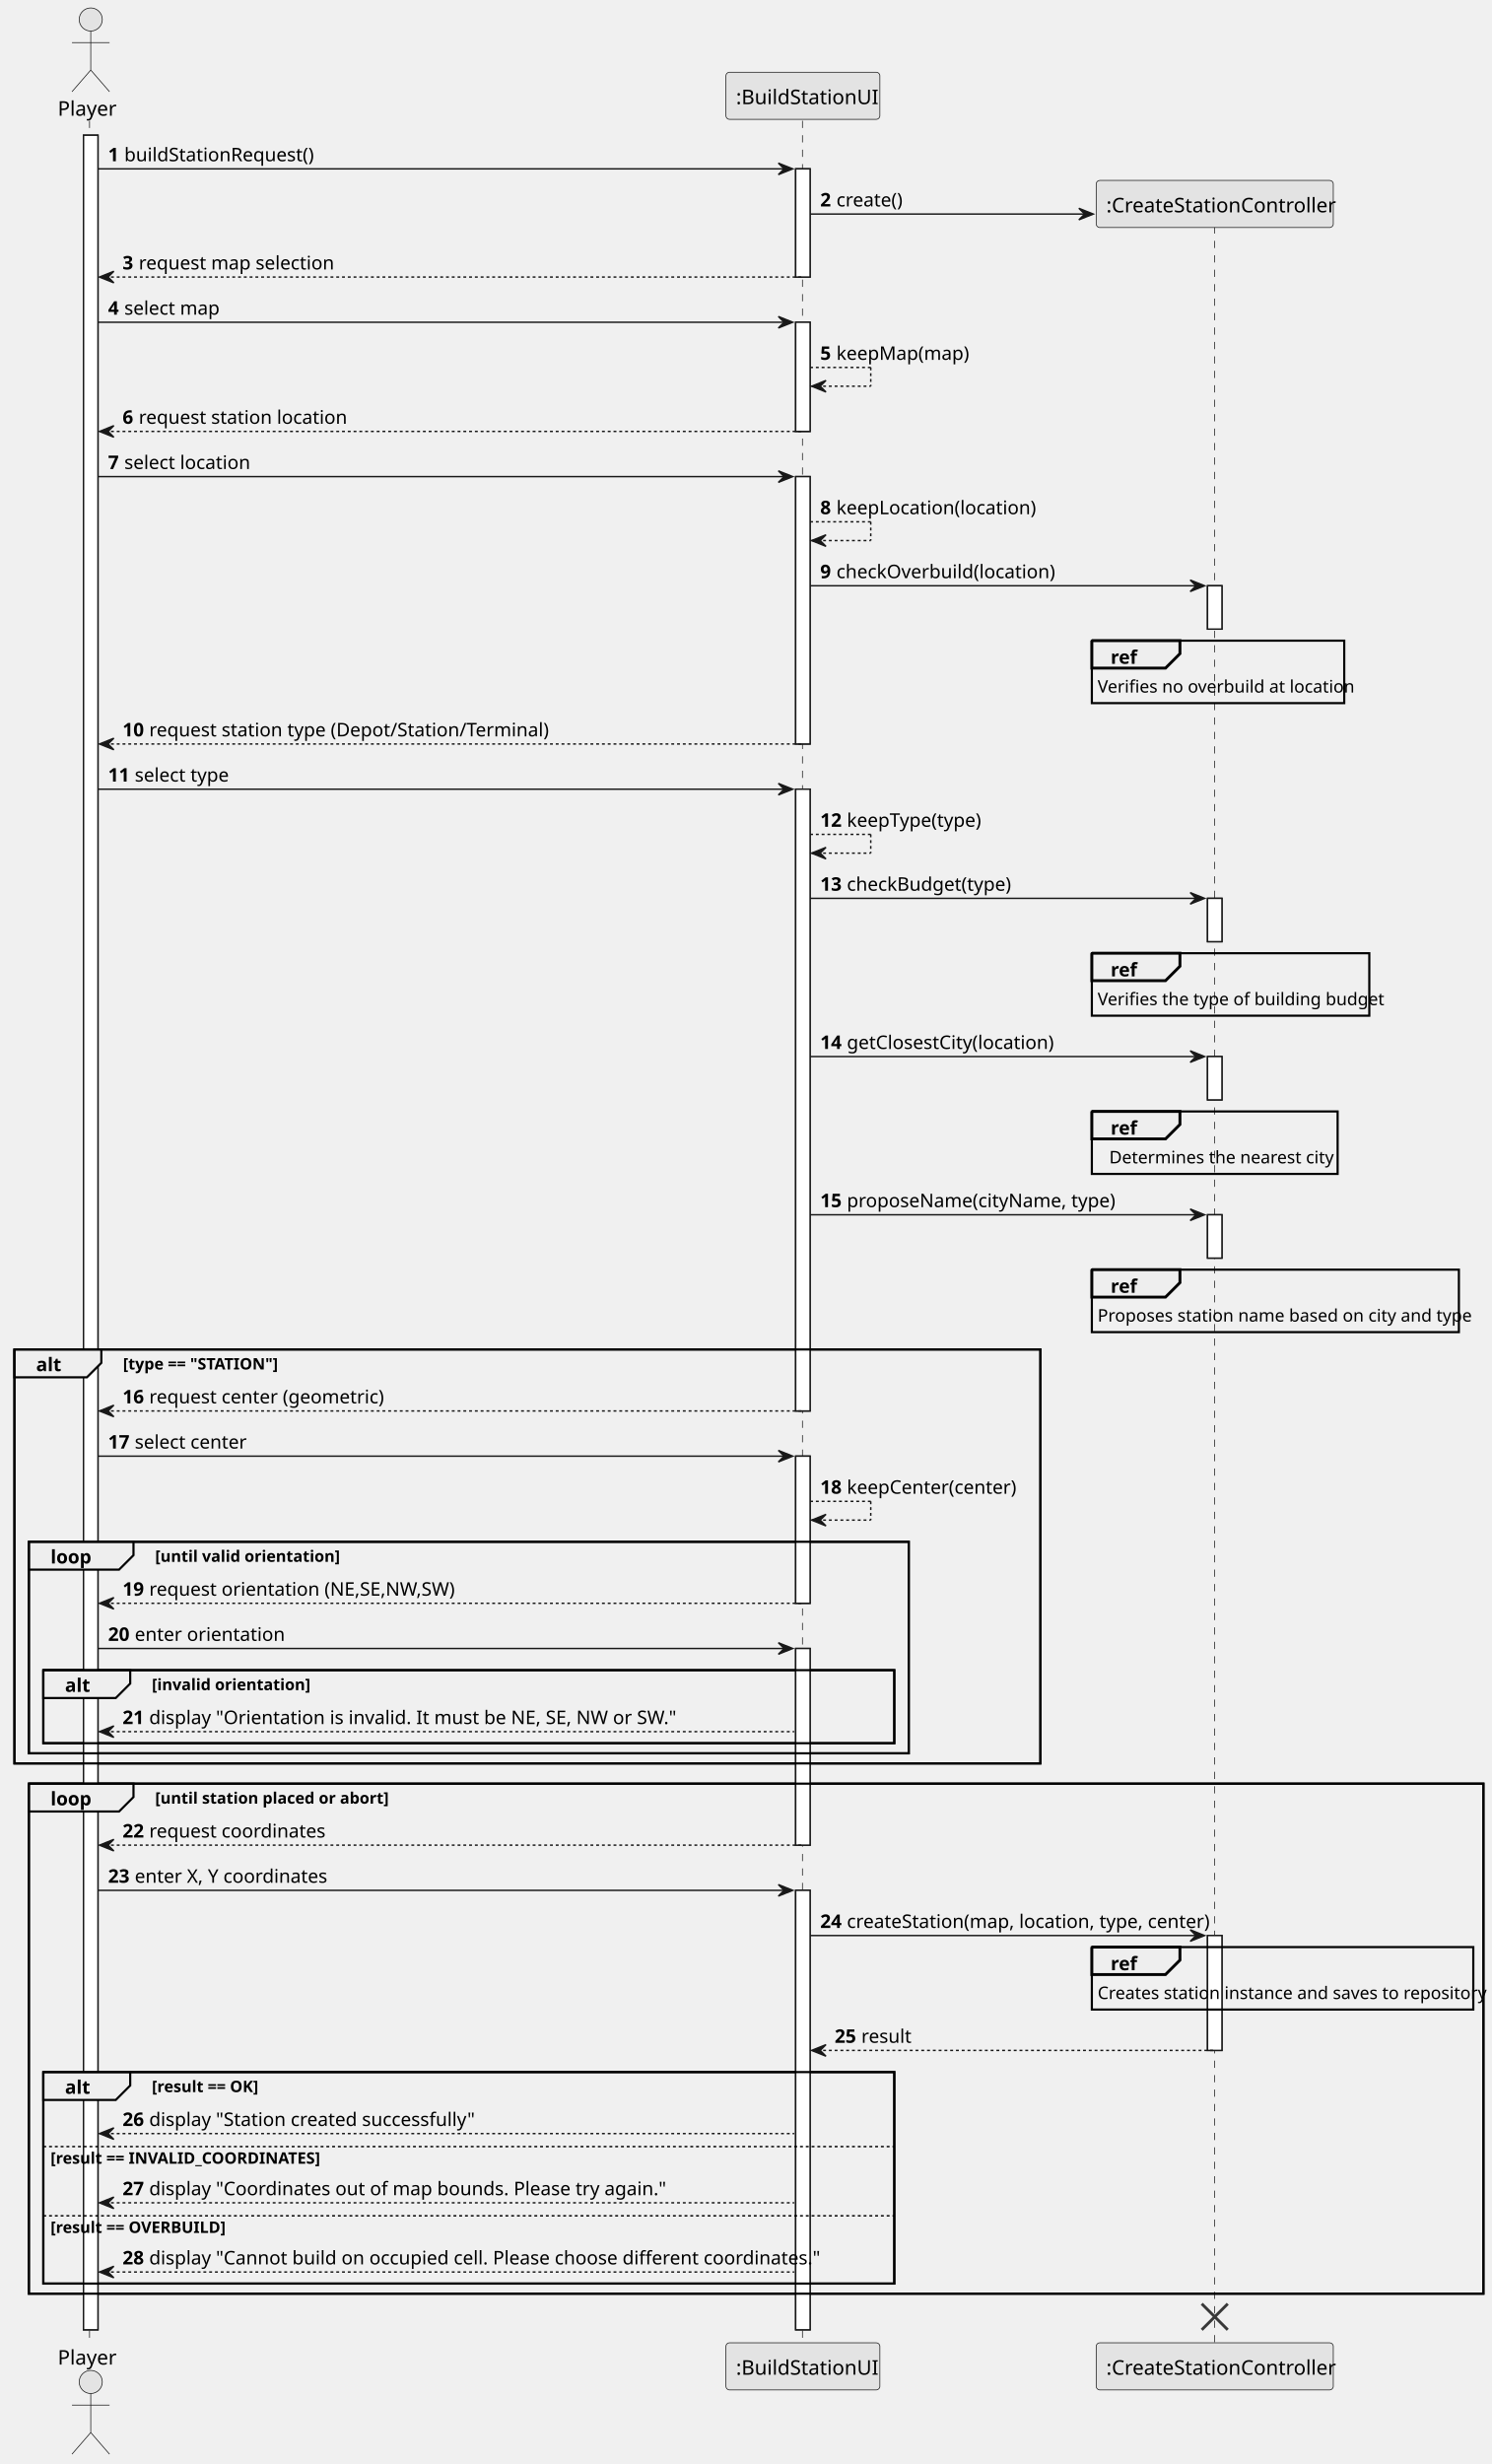
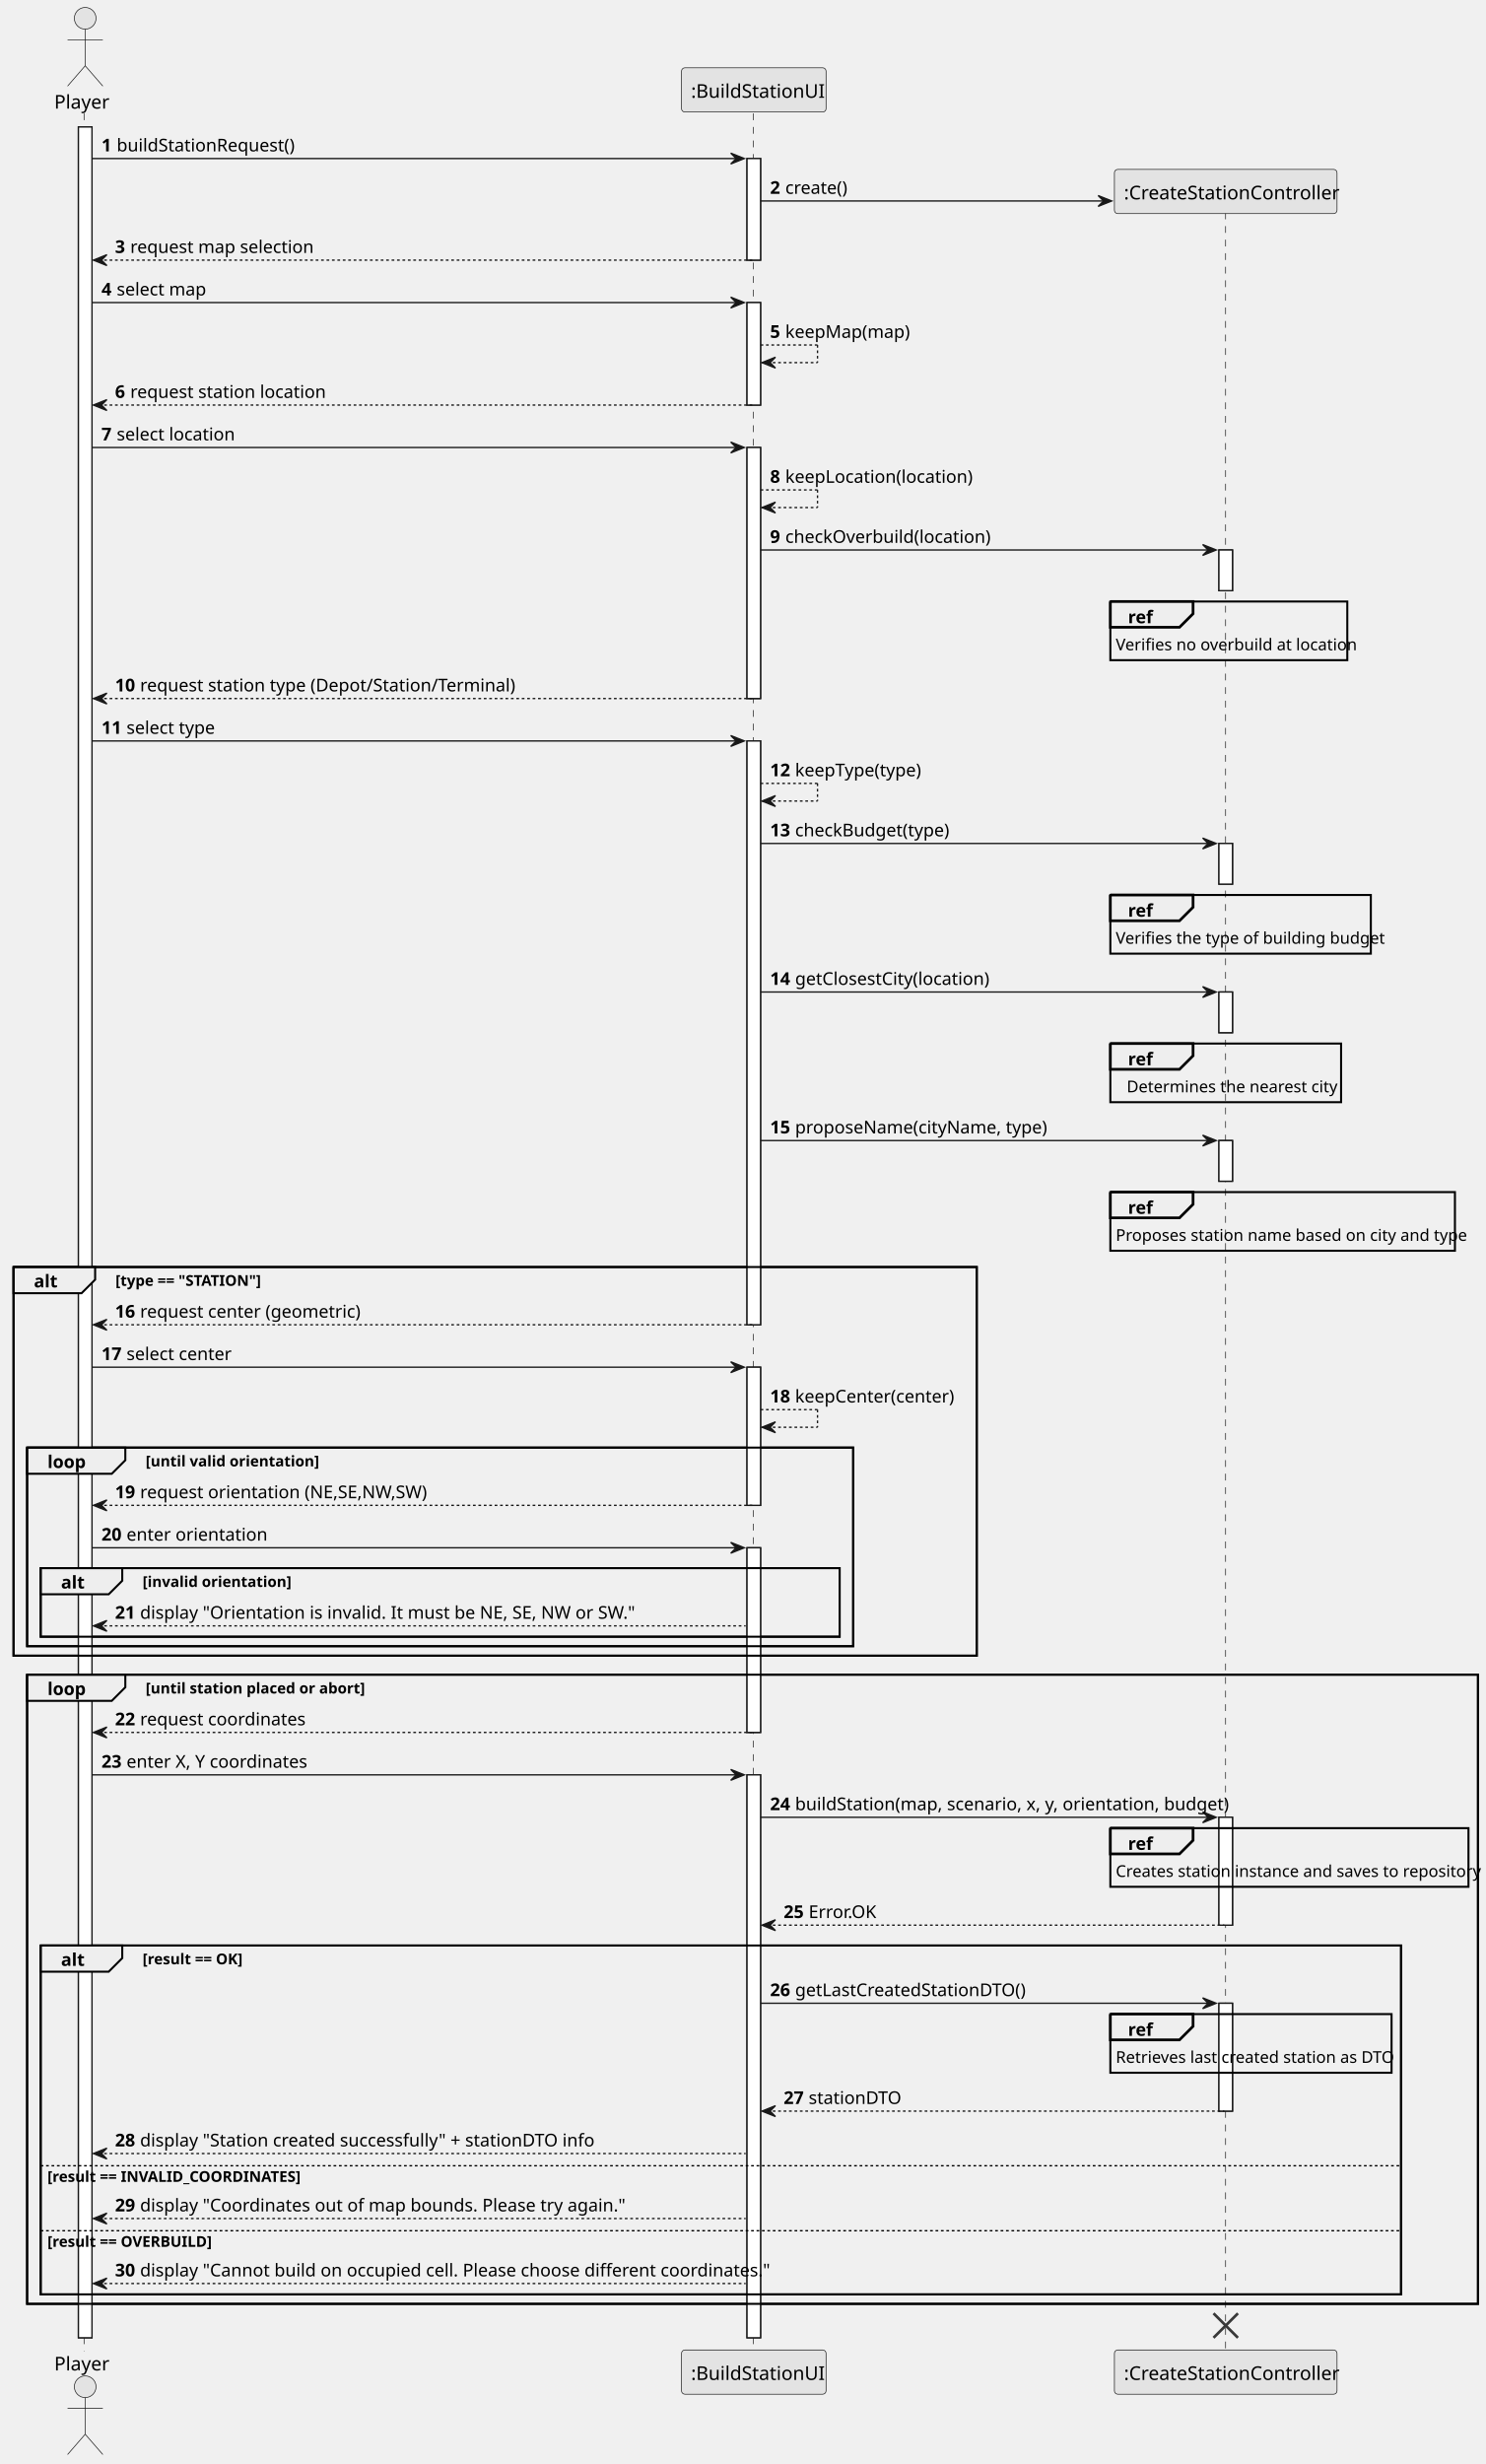
- <svg xmlns="http://www.w3.org/2000/svg" contentStyleType="text/css" height="1706px" preserveAspectRatio="none" style="width:1033px;height:1706px;background:#FFFFFF;" version="1.1" viewBox="0 0 1033 1706" width="1033px" zoomAndPan="magnify">
+ <svg xmlns="http://www.w3.org/2000/svg" contentStyleType="text/css" height="1817px" preserveAspectRatio="none" style="width:1096px;height:1817px;background:#FFFFFF;" version="1.1" viewBox="0 0 1096 1817" width="1096px" zoomAndPan="magnify">
  <defs />
  <g>
-     <rect fill="#FFFFFF" height="1519.455" style="stroke:#181818;stroke-width:1.0;" width="10" x="57.841" y="93.621" />
+     <rect fill="#FFFFFF" height="1630.289" style="stroke:#181818;stroke-width:1.0;" width="10" x="57.841" y="93.621" />
    <rect fill="#FFFFFF" height="74.912" style="stroke:#181818;stroke-width:1.0;" width="10" x="550.968" y="116.912" />
    <rect fill="#FFFFFF" height="75.582" style="stroke:#181818;stroke-width:1.0;" width="10" x="550.968" y="223.115" />
    <rect fill="#FFFFFF" height="185.125" style="stroke:#181818;stroke-width:1.0;" width="10" x="550.968" y="329.988" />
    <rect fill="#FFFFFF" height="430.502" style="stroke:#181818;stroke-width:1.0;" width="10" x="550.968" y="546.404" />
    <rect fill="#FFFFFF" height="101.873" style="stroke:#181818;stroke-width:1.0;" width="10" x="550.968" y="1008.197" />
    <rect fill="#FFFFFF" height="136.164" style="stroke:#181818;stroke-width:1.0;" width="10" x="550.968" y="1141.361" />
-     <rect fill="#FFFFFF" height="304.26" style="stroke:#181818;stroke-width:1.0;" width="10" x="550.968" y="1308.816" />
-     <rect fill="#FFFFFF" height="30" style="stroke:#181818;stroke-width:1.0;" width="10" x="836.161" y="405.57" />
-     <rect fill="#FFFFFF" height="30" style="stroke:#181818;stroke-width:1.0;" width="10" x="836.161" y="621.986" />
-     <rect fill="#FFFFFF" height="30" style="stroke:#181818;stroke-width:1.0;" width="10" x="836.161" y="731.529" />
-     <rect fill="#FFFFFF" height="30" style="stroke:#181818;stroke-width:1.0;" width="10" x="836.161" y="841.072" />
-     <rect fill="#FFFFFF" height="79.543" style="stroke:#181818;stroke-width:1.0;" width="10" x="836.161" y="1340.107" />
+     <rect fill="#FFFFFF" height="415.094" style="stroke:#181818;stroke-width:1.0;" width="10" x="550.968" y="1308.816" />
+     <rect fill="#FFFFFF" height="30" style="stroke:#181818;stroke-width:1.0;" width="10" x="899.04" y="405.57" />
+     <rect fill="#FFFFFF" height="30" style="stroke:#181818;stroke-width:1.0;" width="10" x="899.04" y="621.986" />
+     <rect fill="#FFFFFF" height="30" style="stroke:#181818;stroke-width:1.0;" width="10" x="899.04" y="731.529" />
+     <rect fill="#FFFFFF" height="30" style="stroke:#181818;stroke-width:1.0;" width="10" x="899.04" y="841.072" />
+     <rect fill="#FFFFFF" height="79.543" style="stroke:#181818;stroke-width:1.0;" width="10" x="899.04" y="1340.107" />
+     <rect fill="#FFFFFF" height="79.543" style="stroke:#181818;stroke-width:1.0;" width="10" x="899.04" y="1477.232" />
    <rect fill="none" height="286.619" style="stroke:#000000;stroke-width:1.5;" width="710.426" x="10" y="934.324" />
    <rect fill="none" height="146.455" style="stroke:#000000;stroke-width:1.5;" width="609.271" x="20" y="1067.488" />
    <rect fill="none" height="50.582" style="stroke:#000000;stroke-width:1.5;" width="589.271" x="30" y="1156.361" />
-     <rect fill="none" height="353.133" style="stroke:#000000;stroke-width:1.5;" width="1007.205" x="20" y="1234.943" />
-     <rect fill="none" height="146.426" style="stroke:#000000;stroke-width:1.5;" width="589.271" x="30" y="1434.65" />
-     <line style="stroke:#181818;stroke-width:0.5;stroke-dasharray:5.0,5.0;" x1="62" x2="62" y1="83.621" y2="1623.076" />
-     <line style="stroke:#181818;stroke-width:0.5;stroke-dasharray:5.0,5.0;" x1="555.665" x2="555.665" y1="83.621" y2="1623.076" />
-     <line style="stroke:#181818;stroke-width:0.5;stroke-dasharray:5.0,5.0;" x1="841.068" x2="841.068" y1="156.723" y2="1623.076" />
+     <rect fill="none" height="463.967" style="stroke:#000000;stroke-width:1.5;" width="1070.084" x="20" y="1234.943" />
+     <rect fill="none" height="257.26" style="stroke:#000000;stroke-width:1.5;" width="1003.36" x="30" y="1434.65" />
+     <line style="stroke:#181818;stroke-width:0.5;stroke-dasharray:5.0,5.0;" x1="62" x2="62" y1="83.621" y2="1733.91" />
+     <line style="stroke:#181818;stroke-width:0.5;stroke-dasharray:5.0,5.0;" x1="555.665" x2="555.665" y1="83.621" y2="1733.91" />
+     <line style="stroke:#181818;stroke-width:0.5;stroke-dasharray:5.0,5.0;" x1="903.948" x2="903.948" y1="156.723" y2="1733.91" />
    <text fill="#000000" font-family="sans-serif" font-size="14" lengthAdjust="spacing" textLength="39.683" x="40" y="80.107">Player</text>
    <ellipse cx="62.841" cy="13.5" fill="#E3E3E3" rx="8" ry="8" style="stroke:#181818;stroke-width:0.5;" />
    <path d="M62.841,21.5 L62.841,48.5 M49.841,29.5 L75.841,29.5 M62.841,48.5 L49.841,63.5 M62.841,48.5 L75.841,63.5 " fill="none" style="stroke:#181818;stroke-width:0.5;" />
-     <text fill="#000000" font-family="sans-serif" font-size="14" lengthAdjust="spacing" textLength="39.683" x="40" y="1637.184">Player</text>
-     <ellipse cx="62.841" cy="1649.197" fill="#E3E3E3" rx="8" ry="8" style="stroke:#181818;stroke-width:0.5;" />
-     <path d="M62.841,1657.197 L62.841,1684.197 M49.841,1665.197 L75.841,1665.197 M62.841,1684.197 L49.841,1699.197 M62.841,1684.197 L75.841,1699.197 " fill="none" style="stroke:#181818;stroke-width:0.5;" />
+     <text fill="#000000" font-family="sans-serif" font-size="14" lengthAdjust="spacing" textLength="39.683" x="40" y="1748.018">Player</text>
+     <ellipse cx="62.841" cy="1760.031" fill="#E3E3E3" rx="8" ry="8" style="stroke:#181818;stroke-width:0.5;" />
+     <path d="M62.841,1768.031 L62.841,1795.031 M49.841,1776.031 L75.841,1776.031 M62.841,1795.031 L49.841,1810.031 M62.841,1795.031 L75.841,1810.031 " fill="none" style="stroke:#181818;stroke-width:0.5;" />
    <rect fill="#E3E3E3" height="32.621" rx="2.5" ry="2.5" style="stroke:#181818;stroke-width:0.5;" width="106.606" x="502.665" y="50" />
    <text fill="#000000" font-family="sans-serif" font-size="14" lengthAdjust="spacing" textLength="92.606" x="509.665" y="72.107">:BuildStationUI</text>
-     <rect fill="#E3E3E3" height="32.621" rx="2.5" ry="2.5" style="stroke:#181818;stroke-width:0.5;" width="106.606" x="502.665" y="1622.076" />
-     <text fill="#000000" font-family="sans-serif" font-size="14" lengthAdjust="spacing" textLength="92.606" x="509.665" y="1644.184">:BuildStationUI</text>
-     <rect fill="#E3E3E3" height="32.621" rx="2.5" ry="2.5" style="stroke:#181818;stroke-width:0.5;" width="164.185" x="759.068" y="1622.076" />
-     <text fill="#000000" font-family="sans-serif" font-size="14" lengthAdjust="spacing" textLength="150.185" x="766.068" y="1644.184">:CreateStationController</text>
-     <rect fill="#FFFFFF" height="1519.455" style="stroke:#181818;stroke-width:1.0;" width="10" x="57.841" y="93.621" />
+     <rect fill="#E3E3E3" height="32.621" rx="2.5" ry="2.5" style="stroke:#181818;stroke-width:0.5;" width="106.606" x="502.665" y="1732.91" />
+     <text fill="#000000" font-family="sans-serif" font-size="14" lengthAdjust="spacing" textLength="92.606" x="509.665" y="1755.018">:BuildStationUI</text>
+     <rect fill="#E3E3E3" height="32.621" rx="2.5" ry="2.5" style="stroke:#181818;stroke-width:0.5;" width="164.185" x="821.948" y="1732.91" />
+     <text fill="#000000" font-family="sans-serif" font-size="14" lengthAdjust="spacing" textLength="150.185" x="828.948" y="1755.018">:CreateStationController</text>
+     <rect fill="#FFFFFF" height="1630.289" style="stroke:#181818;stroke-width:1.0;" width="10" x="57.841" y="93.621" />
    <rect fill="#FFFFFF" height="74.912" style="stroke:#181818;stroke-width:1.0;" width="10" x="550.968" y="116.912" />
    <rect fill="#FFFFFF" height="75.582" style="stroke:#181818;stroke-width:1.0;" width="10" x="550.968" y="223.115" />
    <rect fill="#FFFFFF" height="185.125" style="stroke:#181818;stroke-width:1.0;" width="10" x="550.968" y="329.988" />
    <rect fill="#FFFFFF" height="430.502" style="stroke:#181818;stroke-width:1.0;" width="10" x="550.968" y="546.404" />
    <rect fill="#FFFFFF" height="101.873" style="stroke:#181818;stroke-width:1.0;" width="10" x="550.968" y="1008.197" />
    <rect fill="#FFFFFF" height="136.164" style="stroke:#181818;stroke-width:1.0;" width="10" x="550.968" y="1141.361" />
-     <rect fill="#FFFFFF" height="304.26" style="stroke:#181818;stroke-width:1.0;" width="10" x="550.968" y="1308.816" />
-     <rect fill="#FFFFFF" height="30" style="stroke:#181818;stroke-width:1.0;" width="10" x="836.161" y="405.57" />
-     <rect fill="#FFFFFF" height="30" style="stroke:#181818;stroke-width:1.0;" width="10" x="836.161" y="621.986" />
-     <rect fill="#FFFFFF" height="30" style="stroke:#181818;stroke-width:1.0;" width="10" x="836.161" y="731.529" />
-     <rect fill="#FFFFFF" height="30" style="stroke:#181818;stroke-width:1.0;" width="10" x="836.161" y="841.072" />
-     <rect fill="#FFFFFF" height="79.543" style="stroke:#181818;stroke-width:1.0;" width="10" x="836.161" y="1340.107" />
+     <rect fill="#FFFFFF" height="415.094" style="stroke:#181818;stroke-width:1.0;" width="10" x="550.968" y="1308.816" />
+     <rect fill="#FFFFFF" height="30" style="stroke:#181818;stroke-width:1.0;" width="10" x="899.04" y="405.57" />
+     <rect fill="#FFFFFF" height="30" style="stroke:#181818;stroke-width:1.0;" width="10" x="899.04" y="621.986" />
+     <rect fill="#FFFFFF" height="30" style="stroke:#181818;stroke-width:1.0;" width="10" x="899.04" y="731.529" />
+     <rect fill="#FFFFFF" height="30" style="stroke:#181818;stroke-width:1.0;" width="10" x="899.04" y="841.072" />
+     <rect fill="#FFFFFF" height="79.543" style="stroke:#181818;stroke-width:1.0;" width="10" x="899.04" y="1340.107" />
+     <rect fill="#FFFFFF" height="79.543" style="stroke:#181818;stroke-width:1.0;" width="10" x="899.04" y="1477.232" />
    <polygon fill="#181818" points="538.968,112.912,548.968,116.912,538.968,120.912,542.968,116.912" style="stroke:#181818;stroke-width:1.0;" />
    <line style="stroke:#181818;stroke-width:1.0;" x1="67.841" x2="544.968" y1="116.912" y2="116.912" />
    <text fill="#000000" font-family="sans-serif" font-size="13" font-weight="bold" lengthAdjust="spacing" textLength="7.23" x="74.841" y="111.649">1</text>
    <text fill="#000000" font-family="sans-serif" font-size="13" lengthAdjust="spacing" textLength="125.017" x="86.071" y="111.649">buildStationRequest()</text>
-     <polygon fill="#181818" points="747.068,144.203,757.068,148.203,747.068,152.203,751.068,148.203" style="stroke:#181818;stroke-width:1.0;" />
-     <line style="stroke:#181818;stroke-width:1.0;" x1="560.968" x2="753.068" y1="148.203" y2="148.203" />
+     <polygon fill="#181818" points="809.948,144.203,819.948,148.203,809.948,152.203,813.948,148.203" style="stroke:#181818;stroke-width:1.0;" />
+     <line style="stroke:#181818;stroke-width:1.0;" x1="560.968" x2="815.948" y1="148.203" y2="148.203" />
    <text fill="#000000" font-family="sans-serif" font-size="13" font-weight="bold" lengthAdjust="spacing" textLength="7.23" x="567.968" y="142.94">2</text>
    <text fill="#000000" font-family="sans-serif" font-size="13" lengthAdjust="spacing" textLength="44.789" x="579.198" y="142.94">create()</text>
-     <rect fill="#E3E3E3" height="32.621" rx="2.5" ry="2.5" style="stroke:#181818;stroke-width:0.5;" width="164.185" x="759.068" y="124.912" />
-     <text fill="#000000" font-family="sans-serif" font-size="14" lengthAdjust="spacing" textLength="150.185" x="766.068" y="147.019">:CreateStationController</text>
+     <rect fill="#E3E3E3" height="32.621" rx="2.5" ry="2.5" style="stroke:#181818;stroke-width:0.5;" width="164.185" x="821.948" y="124.912" />
+     <text fill="#000000" font-family="sans-serif" font-size="14" lengthAdjust="spacing" textLength="150.185" x="828.948" y="147.019">:CreateStationController</text>
    <polygon fill="#181818" points="78.841,187.824,68.841,191.824,78.841,195.824,74.841,191.824" style="stroke:#181818;stroke-width:1.0;" />
    <line style="stroke:#181818;stroke-width:1.0;stroke-dasharray:2.0,2.0;" x1="72.841" x2="554.968" y1="191.824" y2="191.824" />
    <text fill="#000000" font-family="sans-serif" font-size="13" font-weight="bold" lengthAdjust="spacing" textLength="7.23" x="84.841" y="186.561">3</text>
    <text fill="#000000" font-family="sans-serif" font-size="13" lengthAdjust="spacing" textLength="127.182" x="96.071" y="186.561">request map selection</text>
    <polygon fill="#181818" points="538.968,219.115,548.968,223.115,538.968,227.115,542.968,223.115" style="stroke:#181818;stroke-width:1.0;" />
    <line style="stroke:#181818;stroke-width:1.0;" x1="67.841" x2="544.968" y1="223.115" y2="223.115" />
    <text fill="#000000" font-family="sans-serif" font-size="13" font-weight="bold" lengthAdjust="spacing" textLength="7.23" x="74.841" y="217.852">4</text>
    <text fill="#000000" font-family="sans-serif" font-size="13" lengthAdjust="spacing" textLength="62.861" x="86.071" y="217.852">select map</text>
    <line style="stroke:#181818;stroke-width:1.0;stroke-dasharray:2.0,2.0;" x1="560.968" x2="602.968" y1="254.406" y2="254.406" />
    <line style="stroke:#181818;stroke-width:1.0;stroke-dasharray:2.0,2.0;" x1="602.968" x2="602.968" y1="254.406" y2="267.406" />
    <line style="stroke:#181818;stroke-width:1.0;stroke-dasharray:2.0,2.0;" x1="561.968" x2="602.968" y1="267.406" y2="267.406" />
    <polygon fill="#181818" points="571.968,263.406,561.968,267.406,571.968,271.406,567.968,267.406" style="stroke:#181818;stroke-width:1.0;" />
    <text fill="#000000" font-family="sans-serif" font-size="13" font-weight="bold" lengthAdjust="spacing" textLength="7.23" x="567.968" y="249.144">5</text>
    <text fill="#000000" font-family="sans-serif" font-size="13" lengthAdjust="spacing" textLength="87.426" x="579.198" y="249.144">keepMap(map)</text>
    <polygon fill="#181818" points="78.841,294.697,68.841,298.697,78.841,302.697,74.841,298.697" style="stroke:#181818;stroke-width:1.0;" />
    <line style="stroke:#181818;stroke-width:1.0;stroke-dasharray:2.0,2.0;" x1="72.841" x2="554.968" y1="298.697" y2="298.697" />
    <text fill="#000000" font-family="sans-serif" font-size="13" font-weight="bold" lengthAdjust="spacing" textLength="7.23" x="84.841" y="293.435">6</text>
    <text fill="#000000" font-family="sans-serif" font-size="13" lengthAdjust="spacing" textLength="133.694" x="96.071" y="293.435">request station location</text>
    <polygon fill="#181818" points="538.968,325.988,548.968,329.988,538.968,333.988,542.968,329.988" style="stroke:#181818;stroke-width:1.0;" />
    <line style="stroke:#181818;stroke-width:1.0;" x1="67.841" x2="544.968" y1="329.988" y2="329.988" />
    <text fill="#000000" font-family="sans-serif" font-size="13" font-weight="bold" lengthAdjust="spacing" textLength="7.23" x="74.841" y="324.726">7</text>
    <text fill="#000000" font-family="sans-serif" font-size="13" lengthAdjust="spacing" textLength="82.38" x="86.071" y="324.726">select location</text>
    <line style="stroke:#181818;stroke-width:1.0;stroke-dasharray:2.0,2.0;" x1="560.968" x2="602.968" y1="361.279" y2="361.279" />
    <line style="stroke:#181818;stroke-width:1.0;stroke-dasharray:2.0,2.0;" x1="602.968" x2="602.968" y1="361.279" y2="374.279" />
    <line style="stroke:#181818;stroke-width:1.0;stroke-dasharray:2.0,2.0;" x1="561.968" x2="602.968" y1="374.279" y2="374.279" />
    <polygon fill="#181818" points="571.968,370.279,561.968,374.279,571.968,378.279,567.968,374.279" style="stroke:#181818;stroke-width:1.0;" />
    <text fill="#000000" font-family="sans-serif" font-size="13" font-weight="bold" lengthAdjust="spacing" textLength="7.23" x="567.968" y="356.017">8</text>
    <text fill="#000000" font-family="sans-serif" font-size="13" lengthAdjust="spacing" textLength="130.806" x="579.198" y="356.017">keepLocation(location)</text>
-     <polygon fill="#181818" points="824.161,401.57,834.161,405.57,824.161,409.57,828.161,405.57" style="stroke:#181818;stroke-width:1.0;" />
-     <line style="stroke:#181818;stroke-width:1.0;" x1="560.968" x2="830.161" y1="405.57" y2="405.57" />
+     <polygon fill="#181818" points="887.04,401.57,897.04,405.57,887.04,409.57,891.04,405.57" style="stroke:#181818;stroke-width:1.0;" />
+     <line style="stroke:#181818;stroke-width:1.0;" x1="560.968" x2="893.04" y1="405.57" y2="405.57" />
    <text fill="#000000" font-family="sans-serif" font-size="13" font-weight="bold" lengthAdjust="spacing" textLength="7.23" x="567.968" y="400.308">9</text>
    <text fill="#000000" font-family="sans-serif" font-size="13" lengthAdjust="spacing" textLength="143.064" x="579.198" y="400.308">checkOverbuild(location)</text>
-     <rect fill="none" height="43.252" style="stroke:#000000;stroke-width:1.5;" width="174.764" x="756.068" y="443.57" />
-     <path d="M756.068,443.57 L817.068,443.57 L817.068,452.57 L807.068,462.57 L756.068,462.57 L756.068,443.57 " fill="#EEEEEE" style="stroke:#000000;stroke-width:2.0;" />
-     <text fill="#000000" font-family="sans-serif" font-size="13" font-weight="bold" lengthAdjust="spacing" textLength="16.618" x="769.068" y="459.599">ref</text>
-     <text fill="#000000" font-family="sans-serif" font-size="12" lengthAdjust="spacing" textLength="166.764" x="760.068" y="479.519">Verifies no overbuild at location</text>
+     <rect fill="none" height="43.252" style="stroke:#000000;stroke-width:1.5;" width="174.764" x="818.948" y="443.57" />
+     <path d="M818.948,443.57 L879.948,443.57 L879.948,452.57 L869.948,462.57 L818.948,462.57 L818.948,443.57 " fill="#EEEEEE" style="stroke:#000000;stroke-width:2.0;" />
+     <text fill="#000000" font-family="sans-serif" font-size="13" font-weight="bold" lengthAdjust="spacing" textLength="16.618" x="831.948" y="459.599">ref</text>
+     <text fill="#000000" font-family="sans-serif" font-size="12" lengthAdjust="spacing" textLength="166.764" x="822.948" y="479.519">Verifies no overbuild at location</text>
    <polygon fill="#181818" points="78.841,511.113,68.841,515.113,78.841,519.113,74.841,515.113" style="stroke:#181818;stroke-width:1.0;" />
    <line style="stroke:#181818;stroke-width:1.0;stroke-dasharray:2.0,2.0;" x1="72.841" x2="554.968" y1="515.113" y2="515.113" />
    <text fill="#000000" font-family="sans-serif" font-size="13" font-weight="bold" lengthAdjust="spacing" textLength="14.46" x="84.841" y="509.851">10</text>
    <text fill="#000000" font-family="sans-serif" font-size="13" lengthAdjust="spacing" textLength="258.68" x="103.301" y="509.851">request station type (Depot/Station/Terminal)</text>
    <polygon fill="#181818" points="538.968,542.404,548.968,546.404,538.968,550.404,542.968,546.404" style="stroke:#181818;stroke-width:1.0;" />
    <line style="stroke:#181818;stroke-width:1.0;" x1="67.841" x2="544.968" y1="546.404" y2="546.404" />
    <text fill="#000000" font-family="sans-serif" font-size="13" font-weight="bold" lengthAdjust="spacing" textLength="14.46" x="74.841" y="541.142">11</text>
    <text fill="#000000" font-family="sans-serif" font-size="13" lengthAdjust="spacing" textLength="62.144" x="93.301" y="541.142">select type</text>
    <line style="stroke:#181818;stroke-width:1.0;stroke-dasharray:2.0,2.0;" x1="560.968" x2="602.968" y1="577.695" y2="577.695" />
    <line style="stroke:#181818;stroke-width:1.0;stroke-dasharray:2.0,2.0;" x1="602.968" x2="602.968" y1="577.695" y2="590.695" />
    <line style="stroke:#181818;stroke-width:1.0;stroke-dasharray:2.0,2.0;" x1="561.968" x2="602.968" y1="590.695" y2="590.695" />
    <polygon fill="#181818" points="571.968,586.695,561.968,590.695,571.968,594.695,567.968,590.695" style="stroke:#181818;stroke-width:1.0;" />
    <text fill="#000000" font-family="sans-serif" font-size="13" font-weight="bold" lengthAdjust="spacing" textLength="14.46" x="567.968" y="572.433">12</text>
    <text fill="#000000" font-family="sans-serif" font-size="13" lengthAdjust="spacing" textLength="90.321" x="586.428" y="572.433">keepType(type)</text>
-     <polygon fill="#181818" points="824.161,617.986,834.161,621.986,824.161,625.986,828.161,621.986" style="stroke:#181818;stroke-width:1.0;" />
-     <line style="stroke:#181818;stroke-width:1.0;" x1="560.968" x2="830.161" y1="621.986" y2="621.986" />
+     <polygon fill="#181818" points="887.04,617.986,897.04,621.986,887.04,625.986,891.04,621.986" style="stroke:#181818;stroke-width:1.0;" />
+     <line style="stroke:#181818;stroke-width:1.0;" x1="560.968" x2="893.04" y1="621.986" y2="621.986" />
    <text fill="#000000" font-family="sans-serif" font-size="13" font-weight="bold" lengthAdjust="spacing" textLength="14.46" x="567.968" y="616.724">13</text>
    <text fill="#000000" font-family="sans-serif" font-size="13" lengthAdjust="spacing" textLength="108.393" x="586.428" y="616.724">checkBudget(type)</text>
-     <rect fill="none" height="43.252" style="stroke:#000000;stroke-width:1.5;" width="192.125" x="756.068" y="659.986" />
-     <path d="M756.068,659.986 L817.068,659.986 L817.068,668.986 L807.068,678.986 L756.068,678.986 L756.068,659.986 " fill="#EEEEEE" style="stroke:#000000;stroke-width:2.0;" />
-     <text fill="#000000" font-family="sans-serif" font-size="13" font-weight="bold" lengthAdjust="spacing" textLength="16.618" x="769.068" y="676.015">ref</text>
-     <text fill="#000000" font-family="sans-serif" font-size="12" lengthAdjust="spacing" textLength="184.125" x="760.068" y="695.936">Verifies the type of building budget</text>
-     <polygon fill="#181818" points="824.161,727.529,834.161,731.529,824.161,735.529,828.161,731.529" style="stroke:#181818;stroke-width:1.0;" />
-     <line style="stroke:#181818;stroke-width:1.0;" x1="560.968" x2="830.161" y1="731.529" y2="731.529" />
+     <rect fill="none" height="43.252" style="stroke:#000000;stroke-width:1.5;" width="192.125" x="818.948" y="659.986" />
+     <path d="M818.948,659.986 L879.948,659.986 L879.948,668.986 L869.948,678.986 L818.948,678.986 L818.948,659.986 " fill="#EEEEEE" style="stroke:#000000;stroke-width:2.0;" />
+     <text fill="#000000" font-family="sans-serif" font-size="13" font-weight="bold" lengthAdjust="spacing" textLength="16.618" x="831.948" y="676.015">ref</text>
+     <text fill="#000000" font-family="sans-serif" font-size="12" lengthAdjust="spacing" textLength="184.125" x="822.948" y="695.936">Verifies the type of building budget</text>
+     <polygon fill="#181818" points="887.04,727.529,897.04,731.529,887.04,735.529,891.04,731.529" style="stroke:#181818;stroke-width:1.0;" />
+     <line style="stroke:#181818;stroke-width:1.0;" x1="560.968" x2="893.04" y1="731.529" y2="731.529" />
    <text fill="#000000" font-family="sans-serif" font-size="13" font-weight="bold" lengthAdjust="spacing" textLength="14.46" x="567.968" y="726.267">14</text>
    <text fill="#000000" font-family="sans-serif" font-size="13" lengthAdjust="spacing" textLength="137.274" x="586.428" y="726.267">getClosestCity(location)</text>
-     <rect fill="none" height="43.252" style="stroke:#000000;stroke-width:1.5;" width="170.185" x="756.068" y="769.529" />
-     <path d="M756.068,769.529 L817.068,769.529 L817.068,778.529 L807.068,788.529 L756.068,788.529 L756.068,769.529 " fill="#EEEEEE" style="stroke:#000000;stroke-width:2.0;" />
-     <text fill="#000000" font-family="sans-serif" font-size="13" font-weight="bold" lengthAdjust="spacing" textLength="16.618" x="769.068" y="785.558">ref</text>
-     <text fill="#000000" font-family="sans-serif" font-size="12" lengthAdjust="spacing" textLength="146.062" x="768.129" y="805.479">Determines the nearest city</text>
-     <polygon fill="#181818" points="824.161,837.072,834.161,841.072,824.161,845.072,828.161,841.072" style="stroke:#181818;stroke-width:1.0;" />
-     <line style="stroke:#181818;stroke-width:1.0;" x1="560.968" x2="830.161" y1="841.072" y2="841.072" />
+     <rect fill="none" height="43.252" style="stroke:#000000;stroke-width:1.5;" width="170.185" x="818.948" y="769.529" />
+     <path d="M818.948,769.529 L879.948,769.529 L879.948,778.529 L869.948,788.529 L818.948,788.529 L818.948,769.529 " fill="#EEEEEE" style="stroke:#000000;stroke-width:2.0;" />
+     <text fill="#000000" font-family="sans-serif" font-size="13" font-weight="bold" lengthAdjust="spacing" textLength="16.618" x="831.948" y="785.558">ref</text>
+     <text fill="#000000" font-family="sans-serif" font-size="12" lengthAdjust="spacing" textLength="146.062" x="831.009" y="805.479">Determines the nearest city</text>
+     <polygon fill="#181818" points="887.04,837.072,897.04,841.072,887.04,845.072,891.04,841.072" style="stroke:#181818;stroke-width:1.0;" />
+     <line style="stroke:#181818;stroke-width:1.0;" x1="560.968" x2="893.04" y1="841.072" y2="841.072" />
    <text fill="#000000" font-family="sans-serif" font-size="13" font-weight="bold" lengthAdjust="spacing" textLength="14.46" x="567.968" y="835.81">15</text>
    <text fill="#000000" font-family="sans-serif" font-size="13" lengthAdjust="spacing" textLength="176.287" x="586.428" y="835.81">proposeName(cityName, type)</text>
-     <rect fill="none" height="43.252" style="stroke:#000000;stroke-width:1.5;" width="254.152" x="756.068" y="879.072" />
-     <path d="M756.068,879.072 L817.068,879.072 L817.068,888.072 L807.068,898.072 L756.068,898.072 L756.068,879.072 " fill="#EEEEEE" style="stroke:#000000;stroke-width:2.0;" />
-     <text fill="#000000" font-family="sans-serif" font-size="13" font-weight="bold" lengthAdjust="spacing" textLength="16.618" x="769.068" y="895.101">ref</text>
-     <text fill="#000000" font-family="sans-serif" font-size="12" lengthAdjust="spacing" textLength="246.152" x="760.068" y="915.021">Proposes station name based on city and type</text>
+     <rect fill="none" height="43.252" style="stroke:#000000;stroke-width:1.5;" width="254.152" x="818.948" y="879.072" />
+     <path d="M818.948,879.072 L879.948,879.072 L879.948,888.072 L869.948,898.072 L818.948,898.072 L818.948,879.072 " fill="#EEEEEE" style="stroke:#000000;stroke-width:2.0;" />
+     <text fill="#000000" font-family="sans-serif" font-size="13" font-weight="bold" lengthAdjust="spacing" textLength="16.618" x="831.948" y="895.101">ref</text>
+     <text fill="#000000" font-family="sans-serif" font-size="12" lengthAdjust="spacing" textLength="246.152" x="822.948" y="915.021">Proposes station name based on city and type</text>
    <path d="M10,934.324 L70.171,934.324 L70.171,943.615 L60.171,953.615 L10,953.615 L10,934.324 " fill="#EEEEEE" style="stroke:#000000;stroke-width:1.5;" />
    <rect fill="none" height="286.619" style="stroke:#000000;stroke-width:1.5;" width="710.426" x="10" y="934.324" />
    <text fill="#000000" font-family="sans-serif" font-size="13" font-weight="bold" lengthAdjust="spacing" textLength="15.171" x="25" y="949.352">alt</text>
    <text fill="#000000" font-family="sans-serif" font-size="11" font-weight="bold" lengthAdjust="spacing" textLength="107.61" x="85.171" y="948.194">[type == "STATION"]</text>
    <polygon fill="#181818" points="78.841,972.906,68.841,976.906,78.841,980.906,74.841,976.906" style="stroke:#181818;stroke-width:1.0;" />
    <line style="stroke:#181818;stroke-width:1.0;stroke-dasharray:2.0,2.0;" x1="72.841" x2="554.968" y1="976.906" y2="976.906" />
    <text fill="#000000" font-family="sans-serif" font-size="13" font-weight="bold" lengthAdjust="spacing" textLength="14.46" x="84.841" y="971.644">16</text>
    <text fill="#000000" font-family="sans-serif" font-size="13" lengthAdjust="spacing" textLength="152.452" x="103.301" y="971.644">request center (geometric)</text>
    <polygon fill="#181818" points="538.968,1004.197,548.968,1008.197,538.968,1012.197,542.968,1008.197" style="stroke:#181818;stroke-width:1.0;" />
    <line style="stroke:#181818;stroke-width:1.0;" x1="67.841" x2="544.968" y1="1008.197" y2="1008.197" />
    <text fill="#000000" font-family="sans-serif" font-size="13" font-weight="bold" lengthAdjust="spacing" textLength="14.46" x="74.841" y="1002.935">17</text>
    <text fill="#000000" font-family="sans-serif" font-size="13" lengthAdjust="spacing" textLength="73.703" x="93.301" y="1002.935">select center</text>
    <line style="stroke:#181818;stroke-width:1.0;stroke-dasharray:2.0,2.0;" x1="560.968" x2="602.968" y1="1039.488" y2="1039.488" />
    <line style="stroke:#181818;stroke-width:1.0;stroke-dasharray:2.0,2.0;" x1="602.968" x2="602.968" y1="1039.488" y2="1052.488" />
    <line style="stroke:#181818;stroke-width:1.0;stroke-dasharray:2.0,2.0;" x1="561.968" x2="602.968" y1="1052.488" y2="1052.488" />
    <polygon fill="#181818" points="571.968,1048.488,561.968,1052.488,571.968,1056.488,567.968,1052.488" style="stroke:#181818;stroke-width:1.0;" />
    <text fill="#000000" font-family="sans-serif" font-size="13" font-weight="bold" lengthAdjust="spacing" textLength="14.46" x="567.968" y="1034.226">18</text>
    <text fill="#000000" font-family="sans-serif" font-size="13" lengthAdjust="spacing" textLength="111.998" x="586.428" y="1034.226">keepCenter(center)</text>
    <path d="M20,1067.488 L92.435,1067.488 L92.435,1076.779 L82.435,1086.779 L20,1086.779 L20,1067.488 " fill="#EEEEEE" style="stroke:#000000;stroke-width:1.5;" />
    <rect fill="none" height="146.455" style="stroke:#000000;stroke-width:1.5;" width="609.271" x="20" y="1067.488" />
    <text fill="#000000" font-family="sans-serif" font-size="13" font-weight="bold" lengthAdjust="spacing" textLength="27.435" x="35" y="1082.517">loop</text>
    <text fill="#000000" font-family="sans-serif" font-size="11" font-weight="bold" lengthAdjust="spacing" textLength="118.551" x="107.435" y="1081.358">[until valid orientation]</text>
    <polygon fill="#181818" points="78.841,1106.07,68.841,1110.07,78.841,1114.07,74.841,1110.07" style="stroke:#181818;stroke-width:1.0;" />
    <line style="stroke:#181818;stroke-width:1.0;stroke-dasharray:2.0,2.0;" x1="72.841" x2="554.968" y1="1110.07" y2="1110.07" />
    <text fill="#000000" font-family="sans-serif" font-size="13" font-weight="bold" lengthAdjust="spacing" textLength="14.46" x="84.841" y="1104.808">19</text>
    <text fill="#000000" font-family="sans-serif" font-size="13" lengthAdjust="spacing" textLength="208.787" x="103.301" y="1104.808">request orientation (NE,SE,NW,SW)</text>
    <polygon fill="#181818" points="538.968,1137.361,548.968,1141.361,538.968,1145.361,542.968,1141.361" style="stroke:#181818;stroke-width:1.0;" />
    <line style="stroke:#181818;stroke-width:1.0;" x1="67.841" x2="544.968" y1="1141.361" y2="1141.361" />
    <text fill="#000000" font-family="sans-serif" font-size="13" font-weight="bold" lengthAdjust="spacing" textLength="14.46" x="74.841" y="1136.099">20</text>
    <text fill="#000000" font-family="sans-serif" font-size="13" lengthAdjust="spacing" textLength="93.952" x="93.301" y="1136.099">enter orientation</text>
    <path d="M30,1156.361 L90.171,1156.361 L90.171,1165.652 L80.171,1175.652 L30,1175.652 L30,1156.361 " fill="#EEEEEE" style="stroke:#000000;stroke-width:1.5;" />
    <rect fill="none" height="50.582" style="stroke:#000000;stroke-width:1.5;" width="589.271" x="30" y="1156.361" />
    <text fill="#000000" font-family="sans-serif" font-size="13" font-weight="bold" lengthAdjust="spacing" textLength="15.171" x="45" y="1171.39">alt</text>
    <text fill="#000000" font-family="sans-serif" font-size="11" font-weight="bold" lengthAdjust="spacing" textLength="102.056" x="105.171" y="1170.231">[invalid orientation]</text>
    <polygon fill="#181818" points="78.841,1194.943,68.841,1198.943,78.841,1202.943,74.841,1198.943" style="stroke:#181818;stroke-width:1.0;" />
    <line style="stroke:#181818;stroke-width:1.0;stroke-dasharray:2.0,2.0;" x1="72.841" x2="549.968" y1="1198.943" y2="1198.943" />
    <text fill="#000000" font-family="sans-serif" font-size="13" font-weight="bold" lengthAdjust="spacing" textLength="14.46" x="84.841" y="1193.681">21</text>
    <text fill="#000000" font-family="sans-serif" font-size="13" lengthAdjust="spacing" textLength="353.12" x="103.301" y="1193.681">display "Orientation is invalid. It must be NE, SE, NW or SW."</text>
    <path d="M20,1234.943 L92.435,1234.943 L92.435,1244.234 L82.435,1254.234 L20,1254.234 L20,1234.943 " fill="#EEEEEE" style="stroke:#000000;stroke-width:1.5;" />
-     <rect fill="none" height="353.133" style="stroke:#000000;stroke-width:1.5;" width="1007.205" x="20" y="1234.943" />
+     <rect fill="none" height="463.967" style="stroke:#000000;stroke-width:1.5;" width="1070.084" x="20" y="1234.943" />
    <text fill="#000000" font-family="sans-serif" font-size="13" font-weight="bold" lengthAdjust="spacing" textLength="27.435" x="35" y="1249.972">loop</text>
    <text fill="#000000" font-family="sans-serif" font-size="11" font-weight="bold" lengthAdjust="spacing" textLength="152.168" x="107.435" y="1248.813">[until station placed or abort]</text>
    <polygon fill="#181818" points="78.841,1273.525,68.841,1277.525,78.841,1281.525,74.841,1277.525" style="stroke:#181818;stroke-width:1.0;" />
    <line style="stroke:#181818;stroke-width:1.0;stroke-dasharray:2.0,2.0;" x1="72.841" x2="554.968" y1="1277.525" y2="1277.525" />
    <text fill="#000000" font-family="sans-serif" font-size="13" font-weight="bold" lengthAdjust="spacing" textLength="14.46" x="84.841" y="1272.263">22</text>
    <text fill="#000000" font-family="sans-serif" font-size="13" lengthAdjust="spacing" textLength="114.182" x="103.301" y="1272.263">request coordinates</text>
    <polygon fill="#181818" points="538.968,1304.816,548.968,1308.816,538.968,1312.816,542.968,1308.816" style="stroke:#181818;stroke-width:1.0;" />
    <line style="stroke:#181818;stroke-width:1.0;" x1="67.841" x2="544.968" y1="1308.816" y2="1308.816" />
    <text fill="#000000" font-family="sans-serif" font-size="13" font-weight="bold" lengthAdjust="spacing" textLength="14.46" x="74.841" y="1303.554">23</text>
    <text fill="#000000" font-family="sans-serif" font-size="13" lengthAdjust="spacing" textLength="128.629" x="93.301" y="1303.554">enter X, Y coordinates</text>
-     <polygon fill="#181818" points="824.161,1336.107,834.161,1340.107,824.161,1344.107,828.161,1340.107" style="stroke:#181818;stroke-width:1.0;" />
-     <line style="stroke:#181818;stroke-width:1.0;" x1="560.968" x2="830.161" y1="1340.107" y2="1340.107" />
+     <polygon fill="#181818" points="887.04,1336.107,897.04,1340.107,887.04,1344.107,891.04,1340.107" style="stroke:#181818;stroke-width:1.0;" />
+     <line style="stroke:#181818;stroke-width:1.0;" x1="560.968" x2="893.04" y1="1340.107" y2="1340.107" />
    <text fill="#000000" font-family="sans-serif" font-size="13" font-weight="bold" lengthAdjust="spacing" textLength="14.46" x="567.968" y="1334.845">24</text>
-     <text fill="#000000" font-family="sans-serif" font-size="13" lengthAdjust="spacing" textLength="237.732" x="586.428" y="1334.845">createStation(map, location, type, center)</text>
-     <rect fill="none" height="43.252" style="stroke:#000000;stroke-width:1.5;" width="264.137" x="756.068" y="1348.107" />
-     <path d="M756.068,1348.107 L817.068,1348.107 L817.068,1357.107 L807.068,1367.107 L756.068,1367.107 L756.068,1348.107 " fill="#EEEEEE" style="stroke:#000000;stroke-width:2.0;" />
-     <text fill="#000000" font-family="sans-serif" font-size="13" font-weight="bold" lengthAdjust="spacing" textLength="16.618" x="769.068" y="1364.136">ref</text>
-     <text fill="#000000" font-family="sans-serif" font-size="12" lengthAdjust="spacing" textLength="256.137" x="760.068" y="1384.057">Creates station instance and saves to repository</text>
+     <text fill="#000000" font-family="sans-serif" font-size="13" lengthAdjust="spacing" textLength="300.612" x="586.428" y="1334.845">buildStation(map, scenario, x, y, orientation, budget)</text>
+     <rect fill="none" height="43.252" style="stroke:#000000;stroke-width:1.5;" width="264.137" x="818.948" y="1348.107" />
+     <path d="M818.948,1348.107 L879.948,1348.107 L879.948,1357.107 L869.948,1367.107 L818.948,1367.107 L818.948,1348.107 " fill="#EEEEEE" style="stroke:#000000;stroke-width:2.0;" />
+     <text fill="#000000" font-family="sans-serif" font-size="13" font-weight="bold" lengthAdjust="spacing" textLength="16.618" x="831.948" y="1364.136">ref</text>
+     <text fill="#000000" font-family="sans-serif" font-size="12" lengthAdjust="spacing" textLength="256.137" x="822.948" y="1384.057">Creates station instance and saves to repository</text>
    <polygon fill="#181818" points="571.968,1415.65,561.968,1419.65,571.968,1423.65,567.968,1419.65" style="stroke:#181818;stroke-width:1.0;" />
-     <line style="stroke:#181818;stroke-width:1.0;stroke-dasharray:2.0,2.0;" x1="565.968" x2="840.161" y1="1419.65" y2="1419.65" />
+     <line style="stroke:#181818;stroke-width:1.0;stroke-dasharray:2.0,2.0;" x1="565.968" x2="903.04" y1="1419.65" y2="1419.65" />
    <text fill="#000000" font-family="sans-serif" font-size="13" font-weight="bold" lengthAdjust="spacing" textLength="14.46" x="577.968" y="1414.388">25</text>
-     <text fill="#000000" font-family="sans-serif" font-size="13" lengthAdjust="spacing" textLength="31.789" x="596.428" y="1414.388">result</text>
+     <text fill="#000000" font-family="sans-serif" font-size="13" lengthAdjust="spacing" textLength="51.283" x="596.428" y="1414.388">Error.OK</text>
    <path d="M30,1434.65 L90.171,1434.65 L90.171,1443.941 L80.171,1453.941 L30,1453.941 L30,1434.65 " fill="#EEEEEE" style="stroke:#000000;stroke-width:1.5;" />
-     <rect fill="none" height="146.426" style="stroke:#000000;stroke-width:1.5;" width="589.271" x="30" y="1434.65" />
+     <rect fill="none" height="257.26" style="stroke:#000000;stroke-width:1.5;" width="1003.36" x="30" y="1434.65" />
    <text fill="#000000" font-family="sans-serif" font-size="13" font-weight="bold" lengthAdjust="spacing" textLength="15.171" x="45" y="1449.679">alt</text>
    <text fill="#000000" font-family="sans-serif" font-size="11" font-weight="bold" lengthAdjust="spacing" textLength="72.741" x="105.171" y="1448.521">[result == OK]</text>
-     <polygon fill="#181818" points="78.841,1473.232,68.841,1477.232,78.841,1481.232,74.841,1477.232" style="stroke:#181818;stroke-width:1.0;" />
-     <line style="stroke:#181818;stroke-width:1.0;stroke-dasharray:2.0,2.0;" x1="72.841" x2="549.968" y1="1477.232" y2="1477.232" />
-     <text fill="#000000" font-family="sans-serif" font-size="13" font-weight="bold" lengthAdjust="spacing" textLength="14.46" x="84.841" y="1471.97">26</text>
-     <text fill="#000000" font-family="sans-serif" font-size="13" lengthAdjust="spacing" textLength="214.443" x="103.301" y="1471.97">display "Station created successfully"</text>
-     <line style="stroke:#000000;stroke-width:1.0;stroke-dasharray:2.0,2.0;" x1="30" x2="619.271" y1="1486.232" y2="1486.232" />
-     <text fill="#000000" font-family="sans-serif" font-size="11" font-weight="bold" lengthAdjust="spacing" textLength="187.639" x="35" y="1498.102">[result == INVALID_COORDINATES]</text>
-     <polygon fill="#181818" points="78.841,1521.154,68.841,1525.154,78.841,1529.154,74.841,1525.154" style="stroke:#181818;stroke-width:1.0;" />
-     <line style="stroke:#181818;stroke-width:1.0;stroke-dasharray:2.0,2.0;" x1="72.841" x2="549.968" y1="1525.154" y2="1525.154" />
-     <text fill="#000000" font-family="sans-serif" font-size="13" font-weight="bold" lengthAdjust="spacing" textLength="14.46" x="84.841" y="1519.892">27</text>
-     <text fill="#000000" font-family="sans-serif" font-size="13" lengthAdjust="spacing" textLength="338.762" x="103.301" y="1519.892">display "Coordinates out of map bounds. Please try again."</text>
-     <line style="stroke:#000000;stroke-width:1.0;stroke-dasharray:2.0,2.0;" x1="30" x2="619.271" y1="1534.154" y2="1534.154" />
-     <text fill="#000000" font-family="sans-serif" font-size="11" font-weight="bold" lengthAdjust="spacing" textLength="121.022" x="35" y="1546.024">[result == OVERBUILD]</text>
-     <polygon fill="#181818" points="78.841,1569.076,68.841,1573.076,78.841,1577.076,74.841,1573.076" style="stroke:#181818;stroke-width:1.0;" />
-     <line style="stroke:#181818;stroke-width:1.0;stroke-dasharray:2.0,2.0;" x1="72.841" x2="549.968" y1="1573.076" y2="1573.076" />
-     <text fill="#000000" font-family="sans-serif" font-size="13" font-weight="bold" lengthAdjust="spacing" textLength="14.46" x="84.841" y="1567.813">28</text>
-     <text fill="#000000" font-family="sans-serif" font-size="13" lengthAdjust="spacing" textLength="440.667" x="103.301" y="1567.813">display "Cannot build on occupied cell. Please choose different coordinates."</text>
-     <line style="stroke:#383838;stroke-width:2.0;" x1="832.161" x2="850.161" y1="1595.076" y2="1613.076" />
-     <line style="stroke:#383838;stroke-width:2.0;" x1="832.161" x2="850.161" y1="1613.076" y2="1595.076" />
+     <polygon fill="#181818" points="887.04,1473.232,897.04,1477.232,887.04,1481.232,891.04,1477.232" style="stroke:#181818;stroke-width:1.0;" />
+     <line style="stroke:#181818;stroke-width:1.0;" x1="560.968" x2="893.04" y1="1477.232" y2="1477.232" />
+     <text fill="#000000" font-family="sans-serif" font-size="13" font-weight="bold" lengthAdjust="spacing" textLength="14.46" x="567.968" y="1471.97">26</text>
+     <text fill="#000000" font-family="sans-serif" font-size="13" lengthAdjust="spacing" textLength="165.464" x="586.428" y="1471.97">getLastCreatedStationDTO()</text>
+     <rect fill="none" height="43.252" style="stroke:#000000;stroke-width:1.5;" width="207.412" x="818.948" y="1485.232" />
+     <path d="M818.948,1485.232 L879.948,1485.232 L879.948,1494.232 L869.948,1504.232 L818.948,1504.232 L818.948,1485.232 " fill="#EEEEEE" style="stroke:#000000;stroke-width:2.0;" />
+     <text fill="#000000" font-family="sans-serif" font-size="13" font-weight="bold" lengthAdjust="spacing" textLength="16.618" x="831.948" y="1501.261">ref</text>
+     <text fill="#000000" font-family="sans-serif" font-size="12" lengthAdjust="spacing" textLength="199.412" x="822.948" y="1521.182">Retrieves last created station as DTO</text>
+     <polygon fill="#181818" points="571.968,1552.775,561.968,1556.775,571.968,1560.775,567.968,1556.775" style="stroke:#181818;stroke-width:1.0;" />
+     <line style="stroke:#181818;stroke-width:1.0;stroke-dasharray:2.0,2.0;" x1="565.968" x2="903.04" y1="1556.775" y2="1556.775" />
+     <text fill="#000000" font-family="sans-serif" font-size="13" font-weight="bold" lengthAdjust="spacing" textLength="14.46" x="577.968" y="1551.513">27</text>
+     <text fill="#000000" font-family="sans-serif" font-size="13" lengthAdjust="spacing" textLength="65.743" x="596.428" y="1551.513">stationDTO</text>
+     <polygon fill="#181818" points="78.841,1584.066,68.841,1588.066,78.841,1592.066,74.841,1588.066" style="stroke:#181818;stroke-width:1.0;" />
+     <line style="stroke:#181818;stroke-width:1.0;stroke-dasharray:2.0,2.0;" x1="72.841" x2="549.968" y1="1588.066" y2="1588.066" />
+     <text fill="#000000" font-family="sans-serif" font-size="13" font-weight="bold" lengthAdjust="spacing" textLength="14.46" x="84.841" y="1582.804">28</text>
+     <text fill="#000000" font-family="sans-serif" font-size="13" lengthAdjust="spacing" textLength="319.573" x="103.301" y="1582.804">display "Station created successfully" + stationDTO info</text>
+     <line style="stroke:#000000;stroke-width:1.0;stroke-dasharray:2.0,2.0;" x1="30" x2="1033.36" y1="1597.066" y2="1597.066" />
+     <text fill="#000000" font-family="sans-serif" font-size="11" font-weight="bold" lengthAdjust="spacing" textLength="187.639" x="35" y="1608.937">[result == INVALID_COORDINATES]</text>
+     <polygon fill="#181818" points="78.841,1631.988,68.841,1635.988,78.841,1639.988,74.841,1635.988" style="stroke:#181818;stroke-width:1.0;" />
+     <line style="stroke:#181818;stroke-width:1.0;stroke-dasharray:2.0,2.0;" x1="72.841" x2="549.968" y1="1635.988" y2="1635.988" />
+     <text fill="#000000" font-family="sans-serif" font-size="13" font-weight="bold" lengthAdjust="spacing" textLength="14.46" x="84.841" y="1630.726">29</text>
+     <text fill="#000000" font-family="sans-serif" font-size="13" lengthAdjust="spacing" textLength="338.762" x="103.301" y="1630.726">display "Coordinates out of map bounds. Please try again."</text>
+     <line style="stroke:#000000;stroke-width:1.0;stroke-dasharray:2.0,2.0;" x1="30" x2="1033.36" y1="1644.988" y2="1644.988" />
+     <text fill="#000000" font-family="sans-serif" font-size="11" font-weight="bold" lengthAdjust="spacing" textLength="121.022" x="35" y="1656.858">[result == OVERBUILD]</text>
+     <polygon fill="#181818" points="78.841,1679.91,68.841,1683.91,78.841,1687.91,74.841,1683.91" style="stroke:#181818;stroke-width:1.0;" />
+     <line style="stroke:#181818;stroke-width:1.0;stroke-dasharray:2.0,2.0;" x1="72.841" x2="549.968" y1="1683.91" y2="1683.91" />
+     <text fill="#000000" font-family="sans-serif" font-size="13" font-weight="bold" lengthAdjust="spacing" textLength="14.46" x="84.841" y="1678.648">30</text>
+     <text fill="#000000" font-family="sans-serif" font-size="13" lengthAdjust="spacing" textLength="440.667" x="103.301" y="1678.648">display "Cannot build on occupied cell. Please choose different coordinates."</text>
+     <line style="stroke:#383838;stroke-width:2.0;" x1="895.04" x2="913.04" y1="1705.91" y2="1723.91" />
+     <line style="stroke:#383838;stroke-width:2.0;" x1="895.04" x2="913.04" y1="1723.91" y2="1705.91" />
  </g>
</svg>
